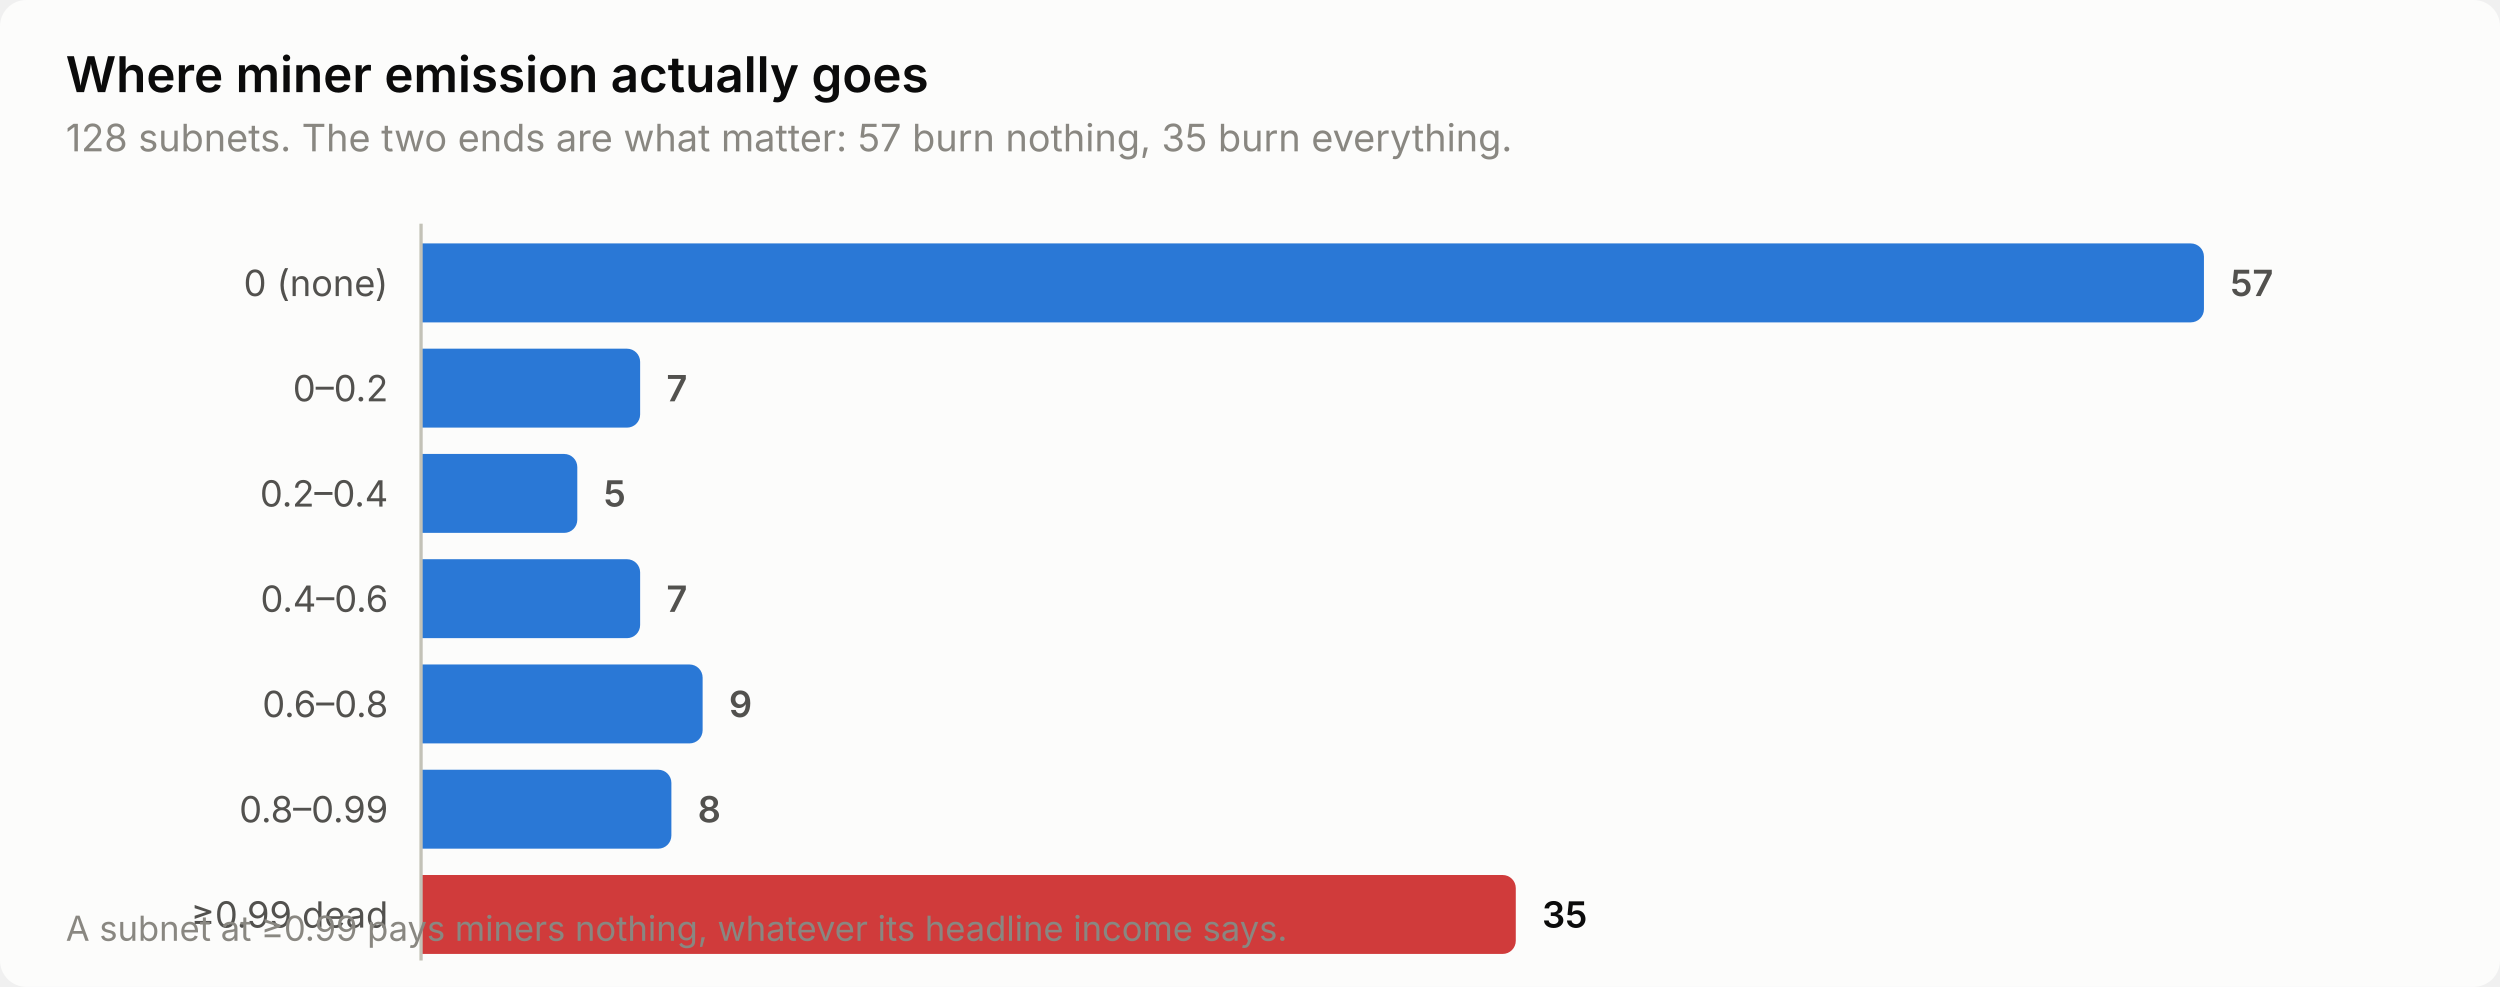
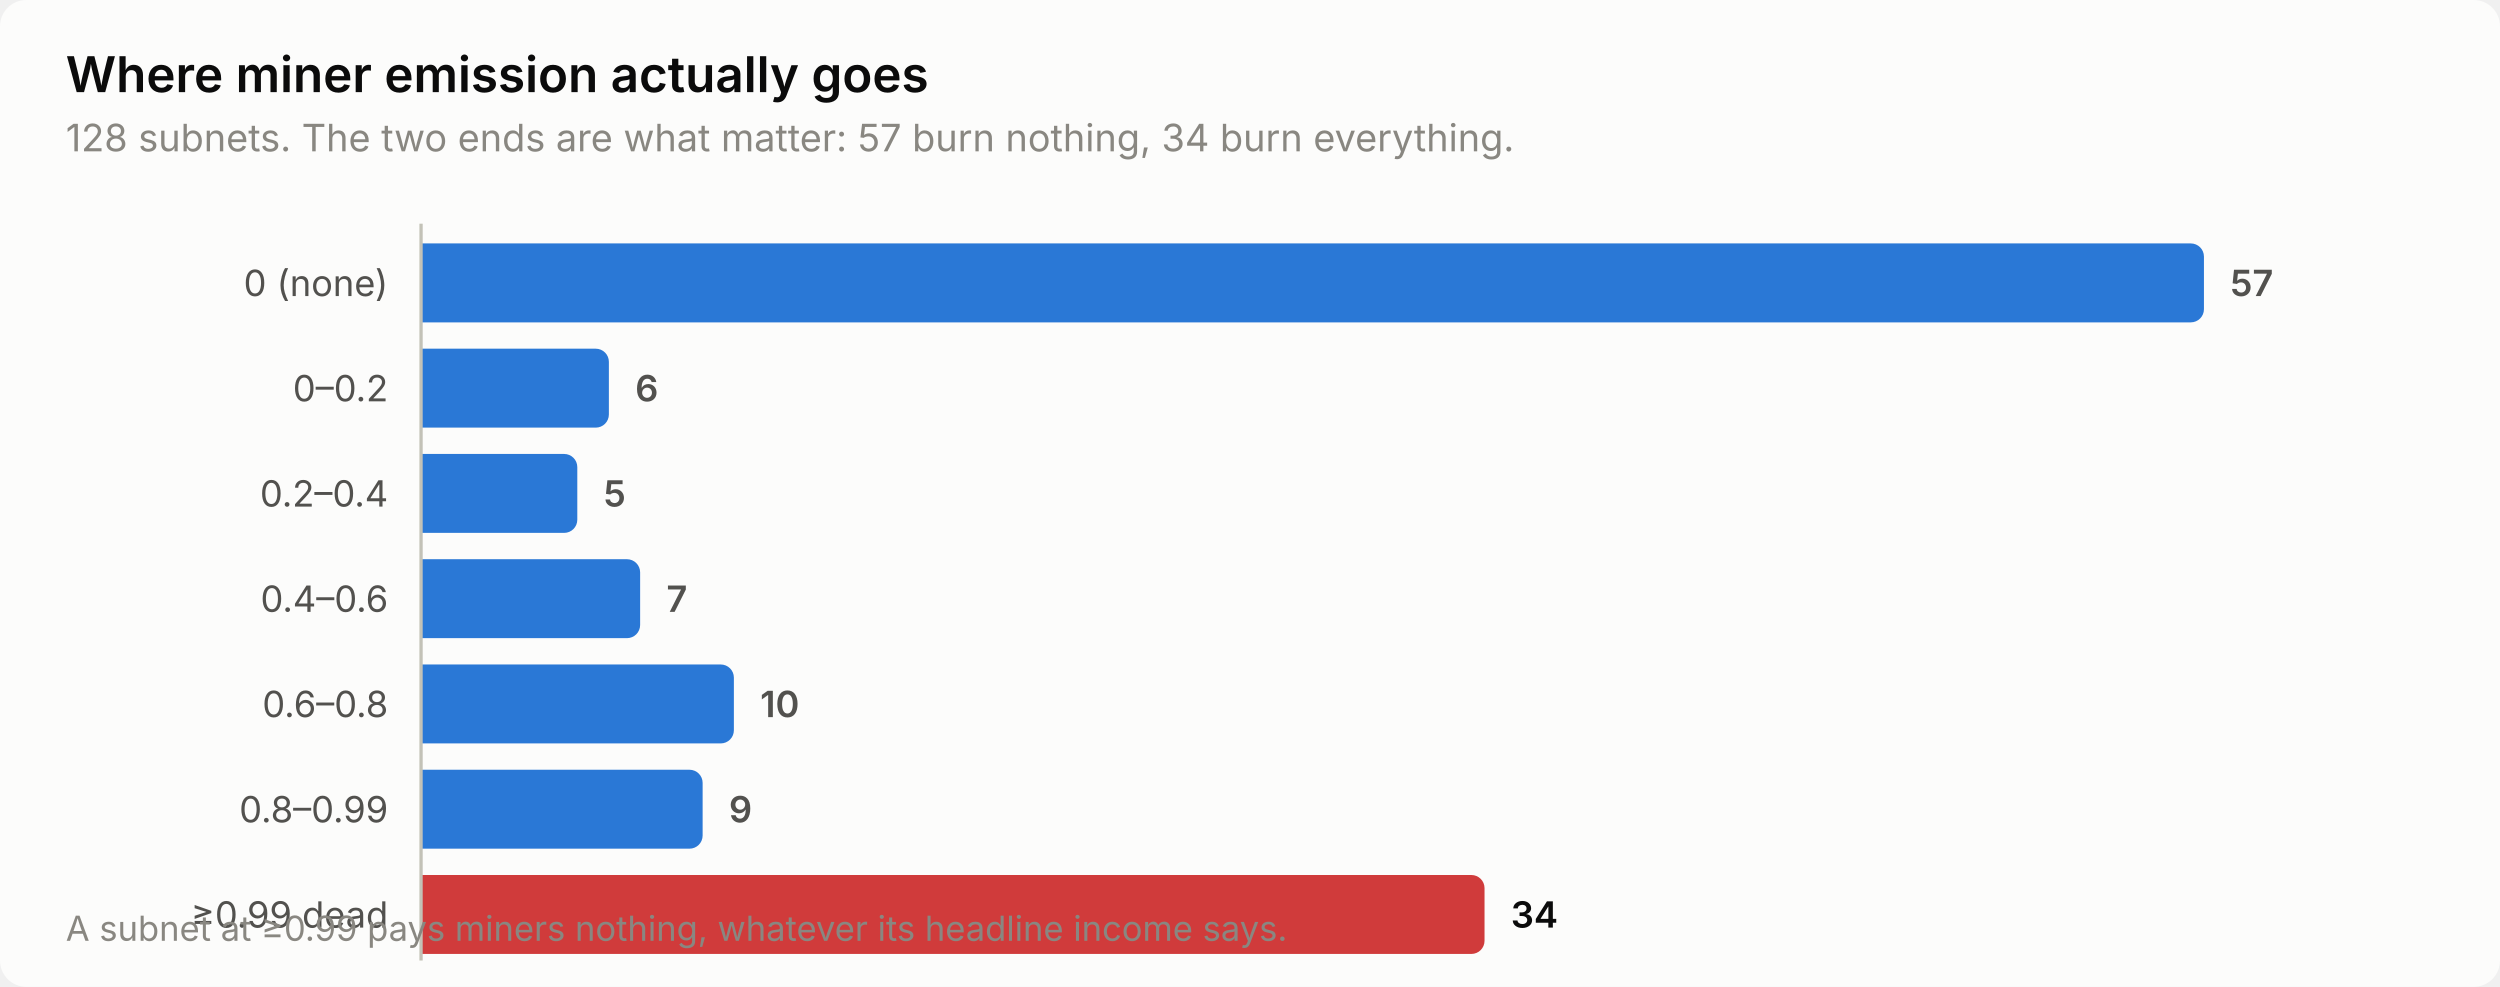
<svg xmlns="http://www.w3.org/2000/svg" width="760" height="300" viewBox="0 0 760 300" role="img" aria-label="Where miner emission actually goes">
  <style>
    text { font-family: system-ui, -apple-system, 'Segoe UI', sans-serif; }
    .t-title { font-size: 15px; font-weight: 600; }
    .t-sub { font-size: 11.5px; }
    .t-lab { font-size: 11px; }
    .t-val { font-size: 11px; font-weight: 600; font-variant-numeric: tabular-nums; }
    .t-tick { font-size: 10.5px; font-variant-numeric: tabular-nums; }

    .surface { fill: #fcfcfb; }
    .ink { fill: #0b0b0b; }
    .ink2 { fill: #52514e; }
    .muted { fill: #898781; }
    .grid { stroke: #e1e0d9; }
    .axis { stroke: #c3c2b7; }
    .accent { fill: #2a78d6; }
    .critical { fill: #d03b3b; }
    .deemph { fill: #d8d7d0; }

    @media (prefers-color-scheme: dark) {
      .surface { fill: #1a1a19; }
      .ink { fill: #ffffff; }
      .ink2 { fill: #c3c2b7; }
      .muted { fill: #898781; }
      .grid { stroke: #2c2c2a; }
      .axis { stroke: #383835; }
      .accent { fill: #3987e5; }
      .deemph { fill: #3a3a37; }
    }
</style>
  <rect class="surface" width="760" height="300" rx="8" />
  <text class="ink t-title" x="20" y="28">Where miner emission actually goes</text>
-   <text class="muted t-sub" x="20" y="46">128 subnets. The two ends are what matter: 57 burn nothing, 35 burn everything.</text>
+   <text class="muted t-sub" x="20" y="46">128 subnets. The two ends are what matter: 57 burn nothing, 34 burn everything.</text>
  <text class="ink2 t-lab" x="118" y="90" text-anchor="end">0 (none)</text>
  <path class="accent" d="M128.0,74.0 H666.0 a4.0,4.0 0 0 1 4.0,4.0 V94.0 a4.0,4.0 0 0 1 -4.0,4.0 H128.0 Z" />
  <text class="ink2 t-val" x="678.0" y="90">57</text>
  <text class="ink2 t-lab" x="118" y="122" text-anchor="end">0–0.2</text>
-   <path class="accent" d="M128.0,106.0 H190.6 a4.0,4.0 0 0 1 4.0,4.0 V126.0 a4.0,4.0 0 0 1 -4.0,4.0 H128.0 Z" />
-   <text class="ink2 t-val" x="202.6" y="122">7</text>
+   <path class="accent" d="M128.0,106.0 H181.1 a4.0,4.0 0 0 1 4.0,4.0 V126.0 a4.0,4.0 0 0 1 -4.0,4.0 H128.0 Z" />
+   <text class="ink2 t-val" x="193.1" y="122">6</text>
  <text class="ink2 t-lab" x="118" y="154" text-anchor="end">0.2–0.4</text>
  <path class="accent" d="M128.0,138.0 H171.5 a4.0,4.0 0 0 1 4.0,4.0 V158.0 a4.0,4.0 0 0 1 -4.0,4.0 H128.0 Z" />
  <text class="ink2 t-val" x="183.5" y="154">5</text>
  <text class="ink2 t-lab" x="118" y="186" text-anchor="end">0.4–0.6</text>
  <path class="accent" d="M128.0,170.0 H190.6 a4.0,4.0 0 0 1 4.0,4.0 V190.0 a4.0,4.0 0 0 1 -4.0,4.0 H128.0 Z" />
  <text class="ink2 t-val" x="202.6" y="186">7</text>
  <text class="ink2 t-lab" x="118" y="218" text-anchor="end">0.6–0.8</text>
-   <path class="accent" d="M128.0,202.0 H209.6 a4.0,4.0 0 0 1 4.0,4.0 V222.0 a4.0,4.0 0 0 1 -4.0,4.0 H128.0 Z" />
-   <text class="ink2 t-val" x="221.6" y="218">9</text>
+   <path class="accent" d="M128.0,202.0 H219.1 a4.0,4.0 0 0 1 4.0,4.0 V222.0 a4.0,4.0 0 0 1 -4.0,4.0 H128.0 Z" />
+   <text class="ink2 t-val" x="231.1" y="218">10</text>
  <text class="ink2 t-lab" x="118" y="250" text-anchor="end">0.8–0.99</text>
-   <path class="accent" d="M128.0,234.0 H200.1 a4.0,4.0 0 0 1 4.0,4.0 V254.0 a4.0,4.0 0 0 1 -4.0,4.0 H128.0 Z" />
-   <text class="ink2 t-val" x="212.1" y="250">8</text>
+   <path class="accent" d="M128.0,234.0 H209.6 a4.0,4.0 0 0 1 4.0,4.0 V254.0 a4.0,4.0 0 0 1 -4.0,4.0 H128.0 Z" />
+   <text class="ink2 t-val" x="221.6" y="250">9</text>
  <text class="ink2 t-lab" x="118" y="282" text-anchor="end">≥0.99 dead</text>
-   <path class="critical" d="M128.0,266.0 H456.8 a4.0,4.0 0 0 1 4.0,4.0 V286.0 a4.0,4.0 0 0 1 -4.0,4.0 H128.0 Z" />
-   <text class="ink t-val" x="468.8" y="282">35</text>
+   <path class="critical" d="M128.0,266.0 H447.3 a4.0,4.0 0 0 1 4.0,4.0 V286.0 a4.0,4.0 0 0 1 -4.0,4.0 H128.0 Z" />
+   <text class="ink t-val" x="459.3" y="282">34</text>
  <line class="axis" x1="128" y1="68" x2="128" y2="292" stroke-width="1" />
  <text class="muted t-tick" x="20" y="286">A subnet at ≥0.99 pays miners nothing, whatever its headline income says.</text>
</svg>
